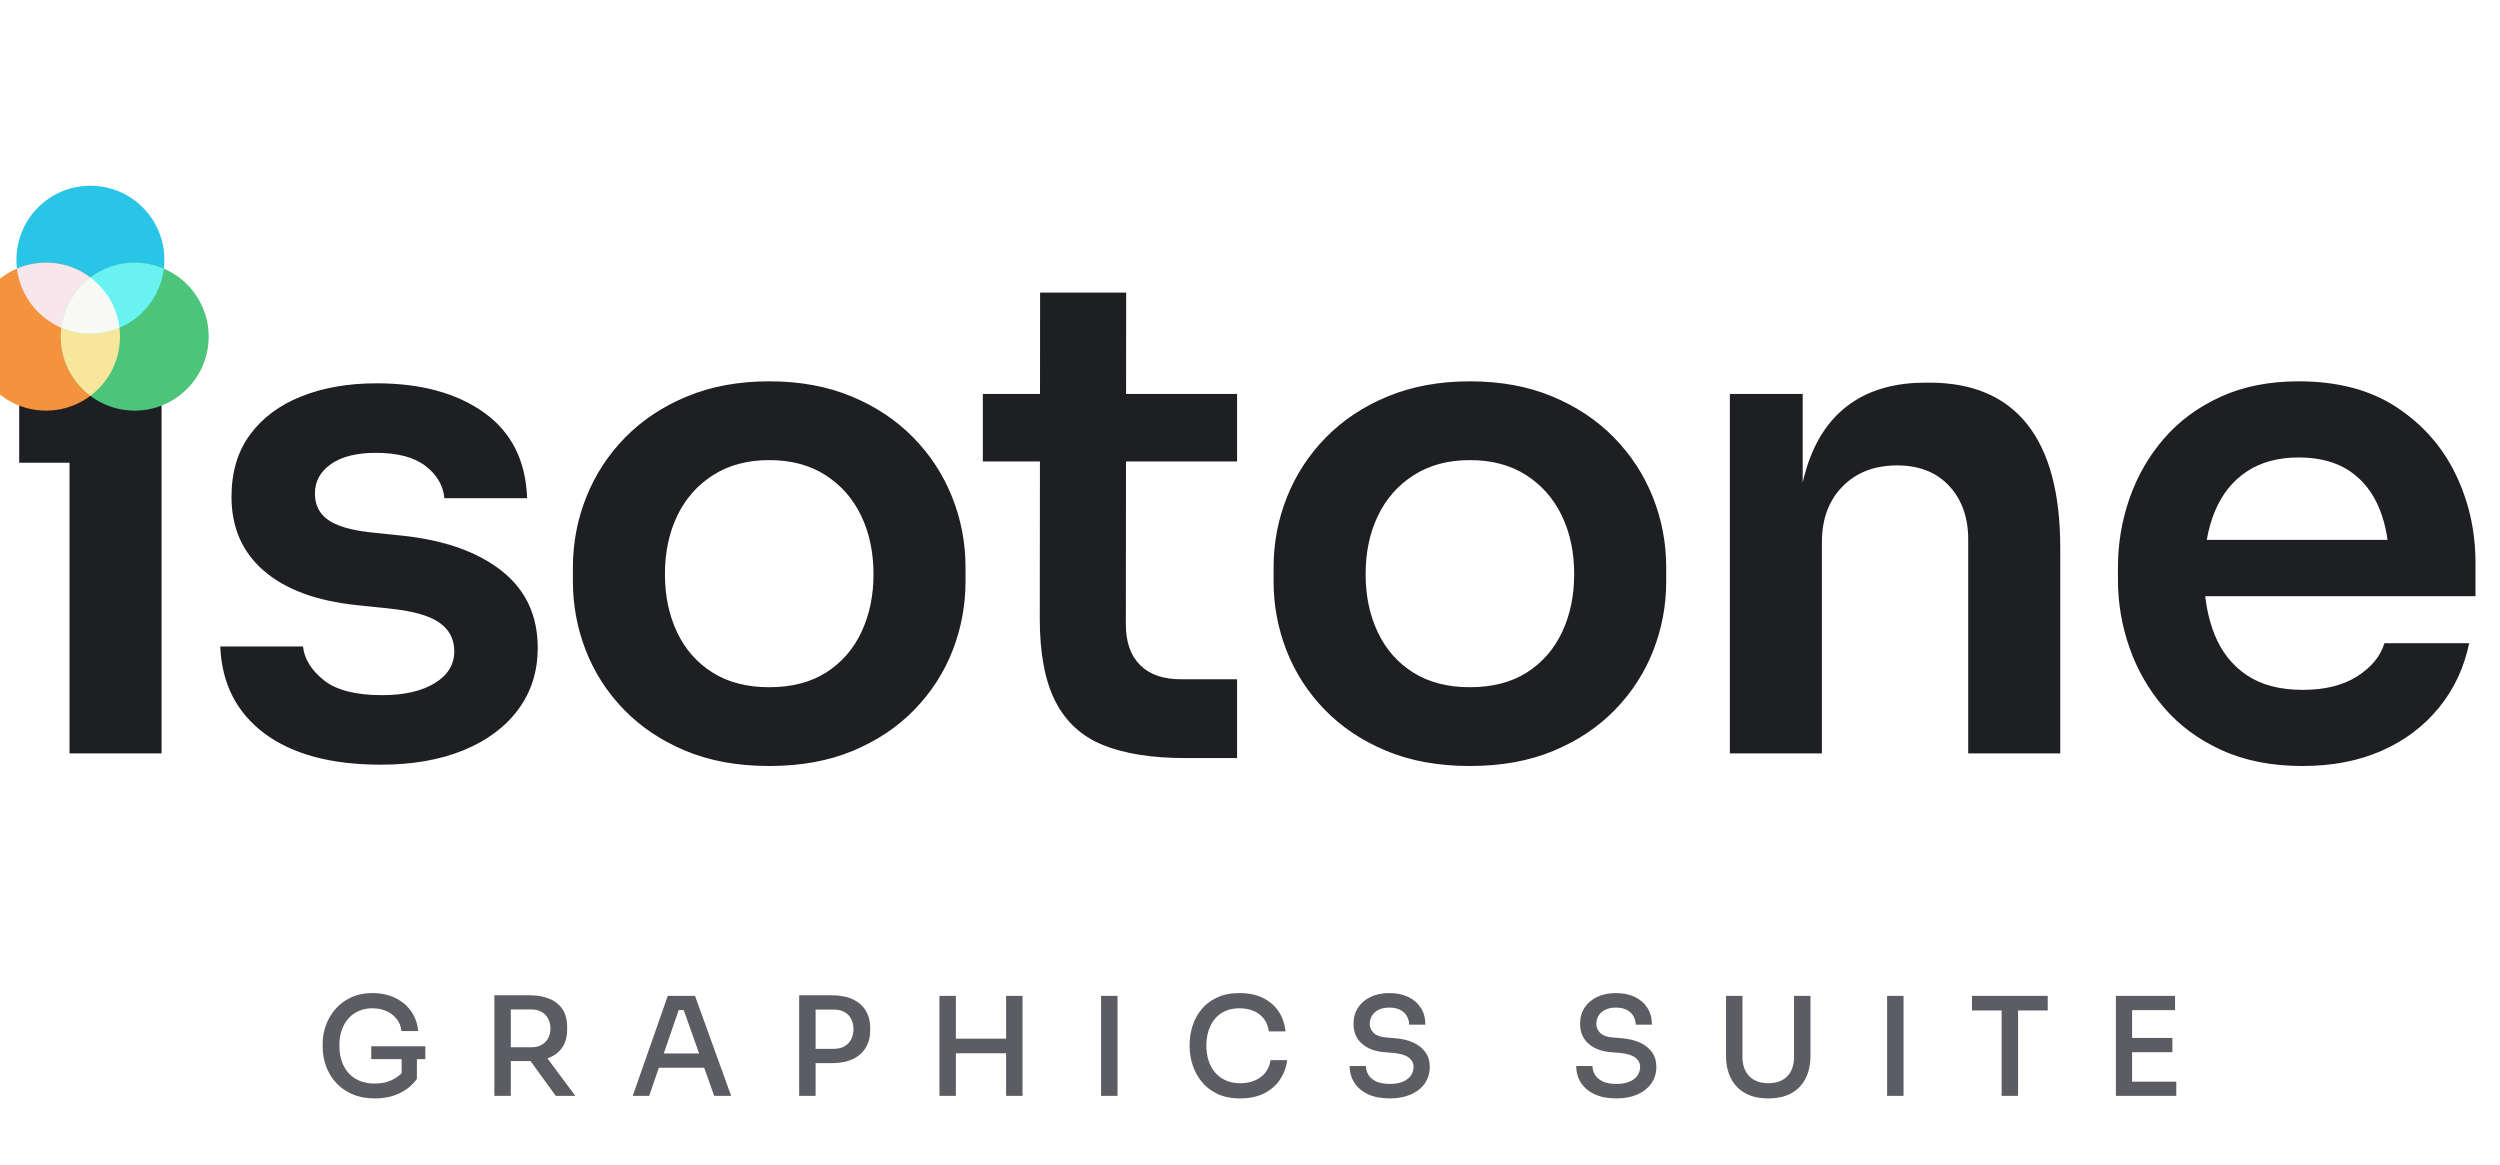
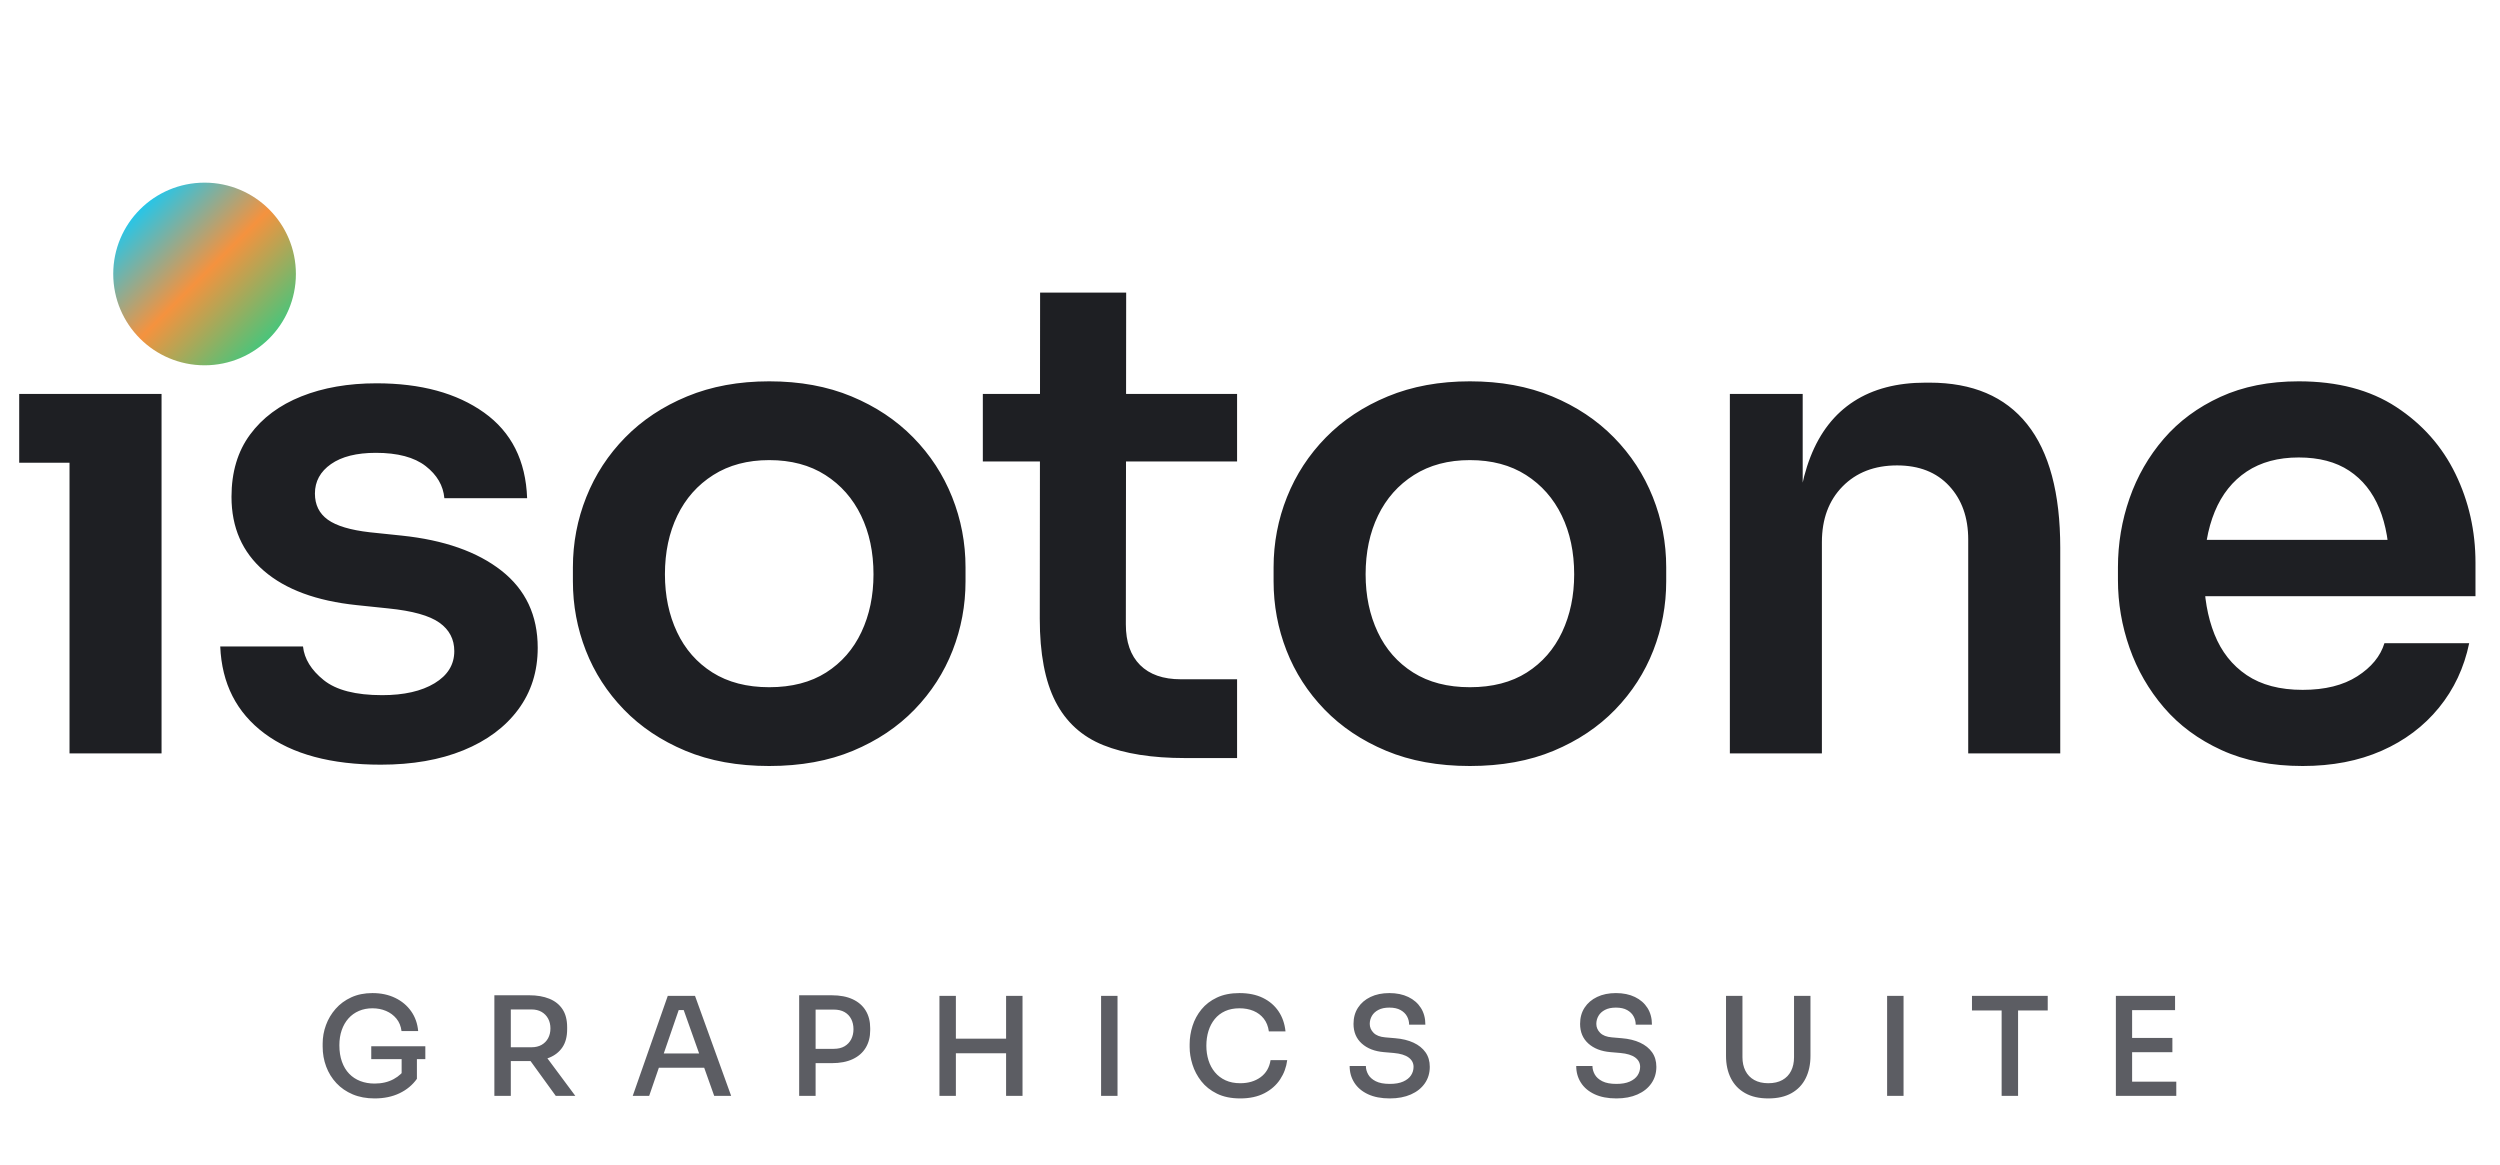
<svg xmlns="http://www.w3.org/2000/svg" viewBox="0 0 219.0 102.0" width="219" height="102">
  <defs>
-     <clipPath id="isotone-wm-1E1F23-l0">
-       <circle cx="7.92" cy="22.75" r="6.48" />
-     </clipPath>
-     <clipPath id="isotone-wm-1E1F23-l1">
-       <circle cx="4.03" cy="29.49" r="6.48" />
-     </clipPath>
-     <clipPath id="isotone-wm-1E1F23-l2">
-       <circle cx="11.80" cy="29.49" r="6.48" />
-     </clipPath>
+     <linearGradient id="isotone-wm-dot-1E1F23" x1="0" y1="0" x2="1" y2="1">
+       <stop offset="0.15" stop-color="#29C5E6" />
+       <stop offset="0.5" stop-color="#F5923E" />
+       <stop offset="0.85" stop-color="#4CC47A" />
+     </linearGradient>
  </defs>
  <path d="M6.09 66.0V34.506H14.152V66.0ZM1.682 40.538V34.506H14.152V40.538ZM33.358 66.986Q26.833 66.986 23.165 64.246Q19.496 61.505 19.293 56.633H26.543Q26.717 58.257 28.355 59.576Q29.994 60.896 33.474 60.896Q36.345 60.896 38.071 59.852Q39.796 58.808 39.796 57.039Q39.796 55.473 38.491 54.545Q37.186 53.617 34.025 53.298L31.241 53.008Q25.963 52.457 23.121 50.007Q20.279 47.556 20.279 43.525Q20.279 40.277 21.903 38.073Q23.527 35.869 26.398 34.724Q29.269 33.578 32.981 33.578Q38.81 33.578 42.406 36.144Q46.002 38.711 46.176 43.641H38.926Q38.781 41.988 37.288 40.828Q35.794 39.668 32.923 39.668Q30.4 39.668 28.994 40.654Q27.587 41.64 27.587 43.235Q27.587 44.714 28.718 45.526Q29.849 46.338 32.401 46.628L35.185 46.918Q40.753 47.498 43.928 49.992Q47.104 52.486 47.104 56.749Q47.104 59.852 45.393 62.157Q43.682 64.463 40.594 65.725Q37.505 66.986 33.358 66.986ZM67.383 67.102Q63.236 67.102 60.046 65.768Q56.856 64.434 54.652 62.157Q52.448 59.881 51.317 56.981Q50.186 54.081 50.186 50.92V49.702Q50.186 46.483 51.361 43.54Q52.535 40.596 54.768 38.32Q57.001 36.043 60.191 34.724Q63.381 33.404 67.383 33.404Q71.414 33.404 74.59 34.724Q77.765 36.043 79.998 38.32Q82.231 40.596 83.406 43.54Q84.58 46.483 84.58 49.702V50.92Q84.58 54.081 83.449 56.981Q82.318 59.881 80.114 62.157Q77.91 64.434 74.72 65.768Q71.53 67.102 67.383 67.102ZM67.383 60.2Q70.341 60.2 72.371 58.91Q74.401 57.619 75.46 55.371Q76.518 53.124 76.518 50.311Q76.518 47.411 75.43 45.163Q74.343 42.916 72.299 41.611Q70.254 40.306 67.383 40.306Q64.541 40.306 62.482 41.611Q60.423 42.916 59.336 45.163Q58.248 47.411 58.248 50.311Q58.248 53.124 59.307 55.371Q60.365 57.619 62.41 58.91Q64.454 60.2 67.383 60.2ZM103.815 66.406Q99.465 66.406 96.652 65.275Q93.839 64.144 92.462 61.462Q91.084 58.779 91.084 54.197L91.113 25.632H98.653L98.624 54.69Q98.624 57.01 99.871 58.257Q101.118 59.504 103.438 59.504H108.368V66.406ZM86.096 40.422V34.506H108.368V40.422ZM128.763 67.102Q124.616 67.102 121.426 65.768Q118.236 64.434 116.032 62.157Q113.828 59.881 112.697 56.981Q111.566 54.081 111.566 50.92V49.702Q111.566 46.483 112.741 43.54Q113.915 40.596 116.148 38.32Q118.381 36.043 121.571 34.724Q124.761 33.404 128.763 33.404Q132.794 33.404 135.97 34.724Q139.145 36.043 141.378 38.32Q143.611 40.596 144.786 43.54Q145.96 46.483 145.96 49.702V50.92Q145.96 54.081 144.829 56.981Q143.698 59.881 141.494 62.157Q139.29 64.434 136.1 65.768Q132.91 67.102 128.763 67.102ZM128.763 60.2Q131.721 60.2 133.751 58.91Q135.781 57.619 136.84 55.371Q137.898 53.124 137.898 50.311Q137.898 47.411 136.811 45.163Q135.723 42.916 133.679 41.611Q131.634 40.306 128.763 40.306Q125.921 40.306 123.862 41.611Q121.803 42.916 120.716 45.163Q119.628 47.411 119.628 50.311Q119.628 53.124 120.687 55.371Q121.745 57.619 123.79 58.91Q125.834 60.2 128.763 60.2ZM151.536 66.0V34.506H157.916V48.02H157.336Q157.336 43.235 158.598 40.016Q159.859 36.797 162.397 35.158Q164.934 33.52 168.675 33.52H169.023Q174.678 33.52 177.578 37.159Q180.478 40.799 180.478 47.991V66.0H172.416V47.266Q172.416 44.366 170.749 42.568Q169.081 40.77 166.181 40.77Q163.223 40.77 161.411 42.611Q159.598 44.453 159.598 47.498V66.0ZM201.714 67.102Q197.654 67.102 194.609 65.71Q191.564 64.318 189.563 61.983Q187.562 59.649 186.547 56.749Q185.532 53.849 185.532 50.804V49.702Q185.532 46.57 186.547 43.656Q187.562 40.741 189.549 38.435Q191.535 36.13 194.508 34.767Q197.48 33.404 201.366 33.404Q206.47 33.404 209.907 35.651Q213.343 37.899 215.098 41.51Q216.852 45.12 216.852 49.296V52.225H188.954V47.295H211.777L209.312 49.702Q209.312 46.686 208.428 44.54Q207.543 42.394 205.788 41.234Q204.034 40.074 201.366 40.074Q198.669 40.074 196.813 41.306Q194.957 42.539 194.014 44.816Q193.072 47.092 193.072 50.282Q193.072 53.269 193.986 55.56Q194.899 57.851 196.813 59.142Q198.727 60.432 201.714 60.432Q204.643 60.432 206.499 59.243Q208.355 58.054 208.877 56.343H216.301Q215.634 59.562 213.648 61.998Q211.661 64.434 208.631 65.768Q205.6 67.102 201.714 67.102Z" fill="#1E1F23" />
-   <circle cx="7.92" cy="22.75" r="6.48" fill="#29C5E6" />
-   <circle cx="4.03" cy="29.49" r="6.48" fill="#F5923E" />
-   <circle cx="11.80" cy="29.49" r="6.48" fill="#4CC47A" />
-   <g clip-path="url(#isotone-wm-1E1F23-l0)">
-     <circle cx="4.03" cy="29.49" r="6.48" fill="#F7E6EC" />
-   </g>
-   <g clip-path="url(#isotone-wm-1E1F23-l1)">
-     <circle cx="11.80" cy="29.49" r="6.48" fill="#F8E69A" />
-   </g>
-   <g clip-path="url(#isotone-wm-1E1F23-l0)">
-     <circle cx="11.80" cy="29.49" r="6.48" fill="#69F2F2" />
-   </g>
-   <g clip-path="url(#isotone-wm-1E1F23-l0)">
-     <g clip-path="url(#isotone-wm-1E1F23-l1)">
-       <circle cx="11.80" cy="29.49" r="6.48" fill="#F9F9F5" />
-     </g>
-   </g>
+   <circle cx="17.92" cy="24.00" r="8.00" fill="url(#isotone-wm-dot-1E1F23)" />
  <path d="M32.816 96.222Q31.742 96.222 30.899 95.867Q30.056 95.511 29.47 94.884Q28.883 94.257 28.574 93.434Q28.265 92.61 28.265 91.683V91.419Q28.265 90.585 28.555 89.796Q28.844 89.007 29.402 88.373Q29.96 87.738 30.773 87.366Q31.586 86.994 32.624 86.994Q33.746 86.994 34.618 87.416Q35.489 87.837 36.017 88.587Q36.545 89.337 36.632 90.324H35.174Q35.093 89.676 34.727 89.232Q34.361 88.788 33.815 88.557Q33.269 88.326 32.624 88.326Q31.976 88.326 31.441 88.557Q30.905 88.788 30.524 89.215Q30.143 89.643 29.936 90.237Q29.729 90.831 29.729 91.563Q29.729 92.376 29.953 93.003Q30.176 93.63 30.584 94.056Q30.992 94.482 31.561 94.701Q32.129 94.92 32.816 94.92Q33.767 94.92 34.483 94.531Q35.198 94.143 35.549 93.519L35.183 94.92V92.49H36.521V94.506Q35.942 95.319 34.996 95.77Q34.049 96.222 32.816 96.222ZM32.522 92.778V91.65H37.259V92.778ZM43.307 96.0V87.186H44.747V96.0ZM48.686 96.0 45.893 92.145H47.534L50.399 96.0ZM44.273 92.952V91.74H46.562Q47.075 91.74 47.444 91.53Q47.813 91.32 48.016 90.946Q48.218 90.573 48.218 90.09Q48.218 89.604 48.016 89.231Q47.813 88.857 47.444 88.642Q47.075 88.428 46.562 88.428H44.273V87.186H46.367Q47.372 87.186 48.119 87.488Q48.866 87.789 49.274 88.406Q49.682 89.022 49.682 89.979V90.171Q49.682 91.128 49.268 91.742Q48.854 92.355 48.113 92.654Q47.372 92.952 46.367 92.952ZM55.427 96.0 58.496 87.24H60.884L64.049 96.0H62.564L59.795 88.206L60.386 88.482H58.928L59.549 88.206L56.867 96.0ZM57.413 93.531 57.878 92.283H61.544L62.009 93.531ZM71.207 93.132V91.878H73.034Q73.604 91.878 73.985 91.653Q74.366 91.428 74.566 91.038Q74.765 90.648 74.765 90.159Q74.765 89.658 74.566 89.268Q74.366 88.878 73.985 88.659Q73.604 88.44 73.034 88.44H71.207V87.186H72.857Q73.949 87.186 74.699 87.537Q75.449 87.888 75.839 88.533Q76.229 89.178 76.229 90.063V90.255Q76.229 91.128 75.839 91.778Q75.449 92.427 74.699 92.78Q73.949 93.132 72.857 93.132ZM70.007 96.0V87.186H71.447V96.0ZM88.133 96.0V87.24H89.573V96.0ZM82.295 96.0V87.24H83.735V96.0ZM83.459 92.268V90.99H88.409V92.268ZM96.455 96.0V87.24H97.895V96.0ZM108.647 96.222Q107.45 96.222 106.603 95.803Q105.755 95.385 105.23 94.712Q104.705 94.038 104.459 93.25Q104.213 92.463 104.213 91.728V91.464Q104.213 90.663 104.465 89.869Q104.717 89.076 105.244 88.428Q105.77 87.78 106.601 87.387Q107.432 86.994 108.578 86.994Q109.76 86.994 110.623 87.412Q111.485 87.831 111.995 88.583Q112.505 89.334 112.61 90.348H111.152Q111.059 89.676 110.702 89.227Q110.345 88.779 109.801 88.552Q109.256 88.326 108.578 88.326Q107.864 88.326 107.32 88.573Q106.775 88.821 106.412 89.268Q106.049 89.715 105.863 90.309Q105.677 90.903 105.677 91.608Q105.677 92.286 105.863 92.88Q106.049 93.474 106.424 93.927Q106.799 94.38 107.354 94.635Q107.909 94.89 108.647 94.89Q109.703 94.89 110.425 94.365Q111.146 93.84 111.302 92.868H112.76Q112.643 93.789 112.141 94.551Q111.638 95.313 110.761 95.767Q109.883 96.222 108.647 96.222ZM121.748 96.222Q120.623 96.222 119.839 95.856Q119.054 95.49 118.642 94.846Q118.229 94.203 118.229 93.384H119.651Q119.651 93.759 119.852 94.12Q120.053 94.482 120.514 94.716Q120.974 94.95 121.748 94.95Q122.459 94.95 122.92 94.745Q123.38 94.539 123.604 94.202Q123.827 93.864 123.827 93.456Q123.827 92.955 123.395 92.637Q122.963 92.319 122.096 92.241L121.226 92.166Q120.014 92.064 119.291 91.413Q118.568 90.762 118.568 89.694Q118.568 88.875 118.961 88.272Q119.354 87.669 120.059 87.332Q120.764 86.994 121.706 86.994Q122.66 86.994 123.37 87.336Q124.079 87.678 124.471 88.296Q124.862 88.914 124.862 89.76H123.44Q123.44 89.373 123.256 89.034Q123.071 88.695 122.689 88.481Q122.306 88.266 121.706 88.266Q121.13 88.266 120.749 88.466Q120.368 88.665 120.179 88.99Q119.99 89.316 119.99 89.694Q119.99 90.138 120.326 90.477Q120.662 90.816 121.352 90.873L122.222 90.948Q123.143 91.023 123.823 91.338Q124.502 91.653 124.876 92.183Q125.249 92.712 125.249 93.456Q125.249 94.272 124.816 94.899Q124.382 95.526 123.595 95.874Q122.807 96.222 121.748 96.222ZM141.596 96.222Q140.471 96.222 139.687 95.856Q138.902 95.49 138.49 94.846Q138.077 94.203 138.077 93.384H139.499Q139.499 93.759 139.7 94.12Q139.901 94.482 140.362 94.716Q140.822 94.95 141.596 94.95Q142.307 94.95 142.768 94.745Q143.228 94.539 143.452 94.202Q143.675 93.864 143.675 93.456Q143.675 92.955 143.243 92.637Q142.811 92.319 141.944 92.241L141.074 92.166Q139.862 92.064 139.139 91.413Q138.416 90.762 138.416 89.694Q138.416 88.875 138.809 88.272Q139.202 87.669 139.907 87.332Q140.612 86.994 141.554 86.994Q142.508 86.994 143.218 87.336Q143.927 87.678 144.319 88.296Q144.71 88.914 144.71 89.76H143.288Q143.288 89.373 143.103 89.034Q142.919 88.695 142.536 88.481Q142.154 88.266 141.554 88.266Q140.978 88.266 140.597 88.466Q140.216 88.665 140.027 88.99Q139.838 89.316 139.838 89.694Q139.838 90.138 140.174 90.477Q140.51 90.816 141.2 90.873L142.07 90.948Q142.991 91.023 143.671 91.338Q144.35 91.653 144.724 92.183Q145.097 92.712 145.097 93.456Q145.097 94.272 144.663 94.899Q144.23 95.526 143.442 95.874Q142.655 96.222 141.596 96.222ZM154.904 96.222Q153.698 96.222 152.873 95.758Q152.048 95.295 151.624 94.455Q151.199 93.615 151.199 92.493V87.24H152.639V92.613Q152.639 93.291 152.9 93.805Q153.161 94.32 153.668 94.605Q154.175 94.89 154.904 94.89Q155.633 94.89 156.136 94.609Q156.638 94.329 156.898 93.816Q157.157 93.303 157.157 92.613V87.24H158.597V92.493Q158.597 93.615 158.178 94.455Q157.76 95.295 156.94 95.758Q156.119 96.222 154.904 96.222ZM165.311 96.0V87.24H166.751V96.0ZM175.343 96.0V88.278H176.783V96.0ZM172.745 88.518V87.24H179.381V88.518ZM185.351 96.0V87.24H186.773V96.0ZM186.533 96.0V94.752H190.643V96.0ZM186.533 92.172V90.924H190.301V92.172ZM186.533 88.488V87.24H190.535V88.488Z" fill="#5C5D63" />
</svg>
